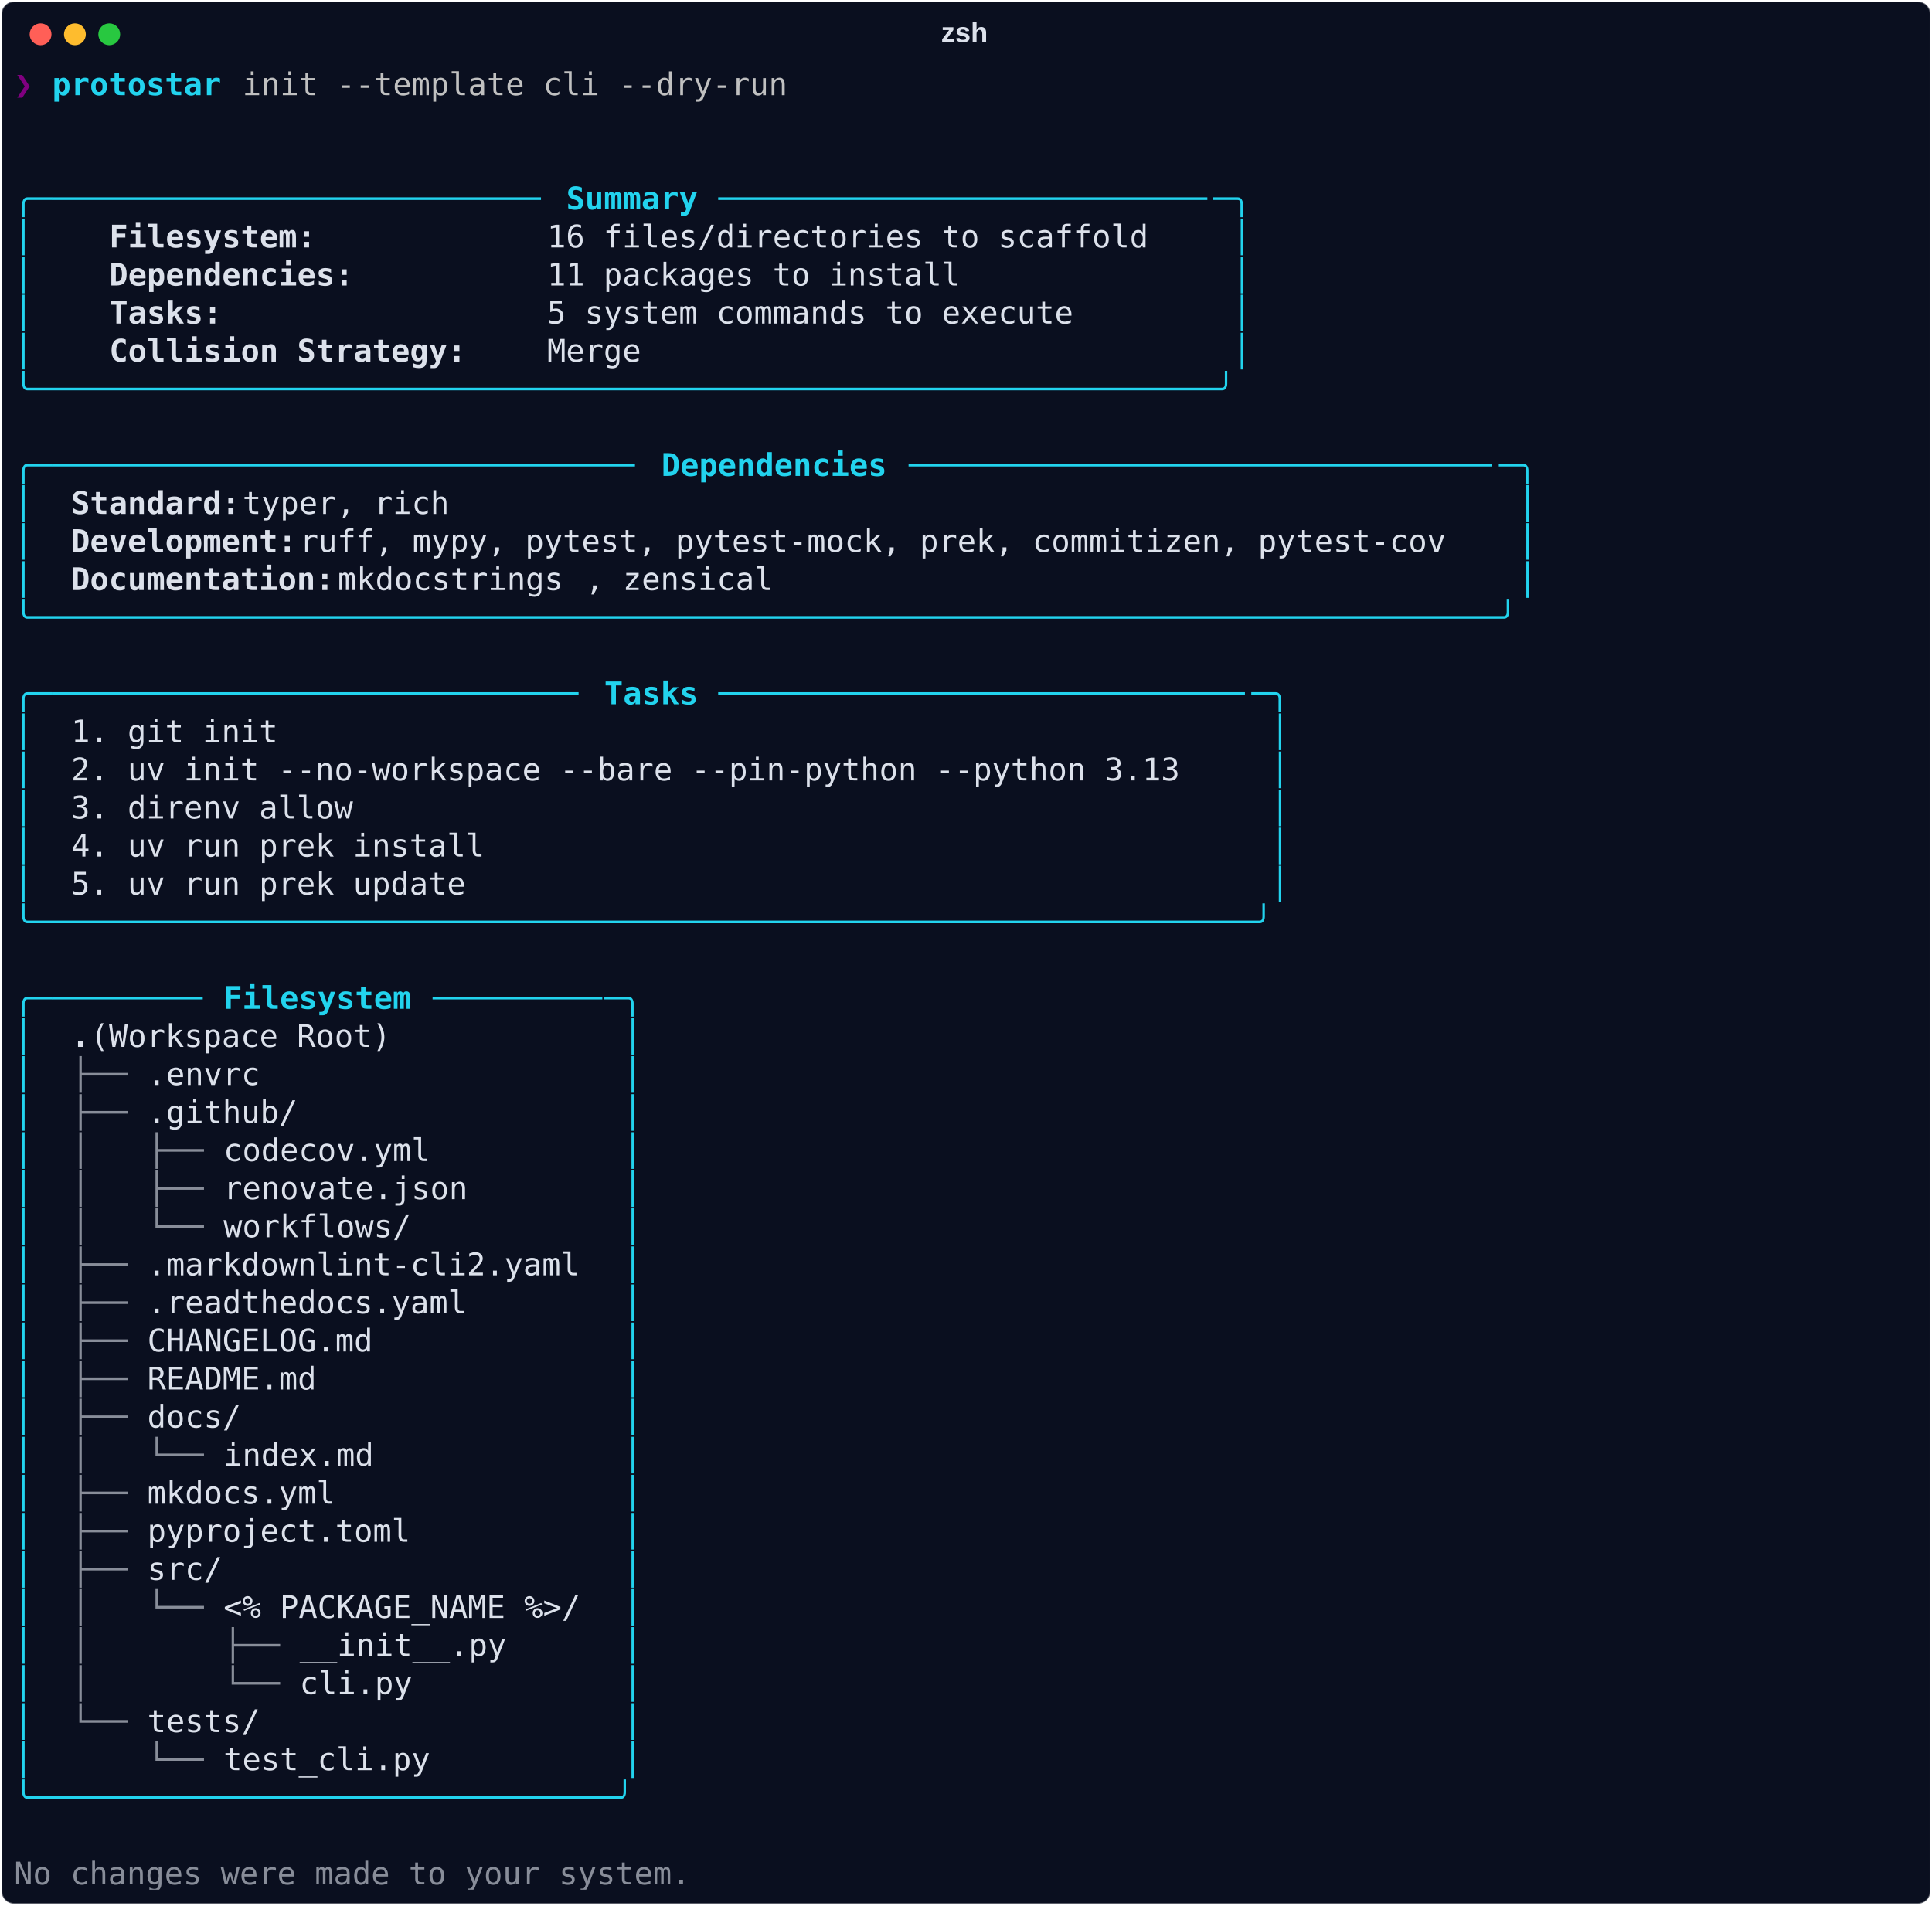
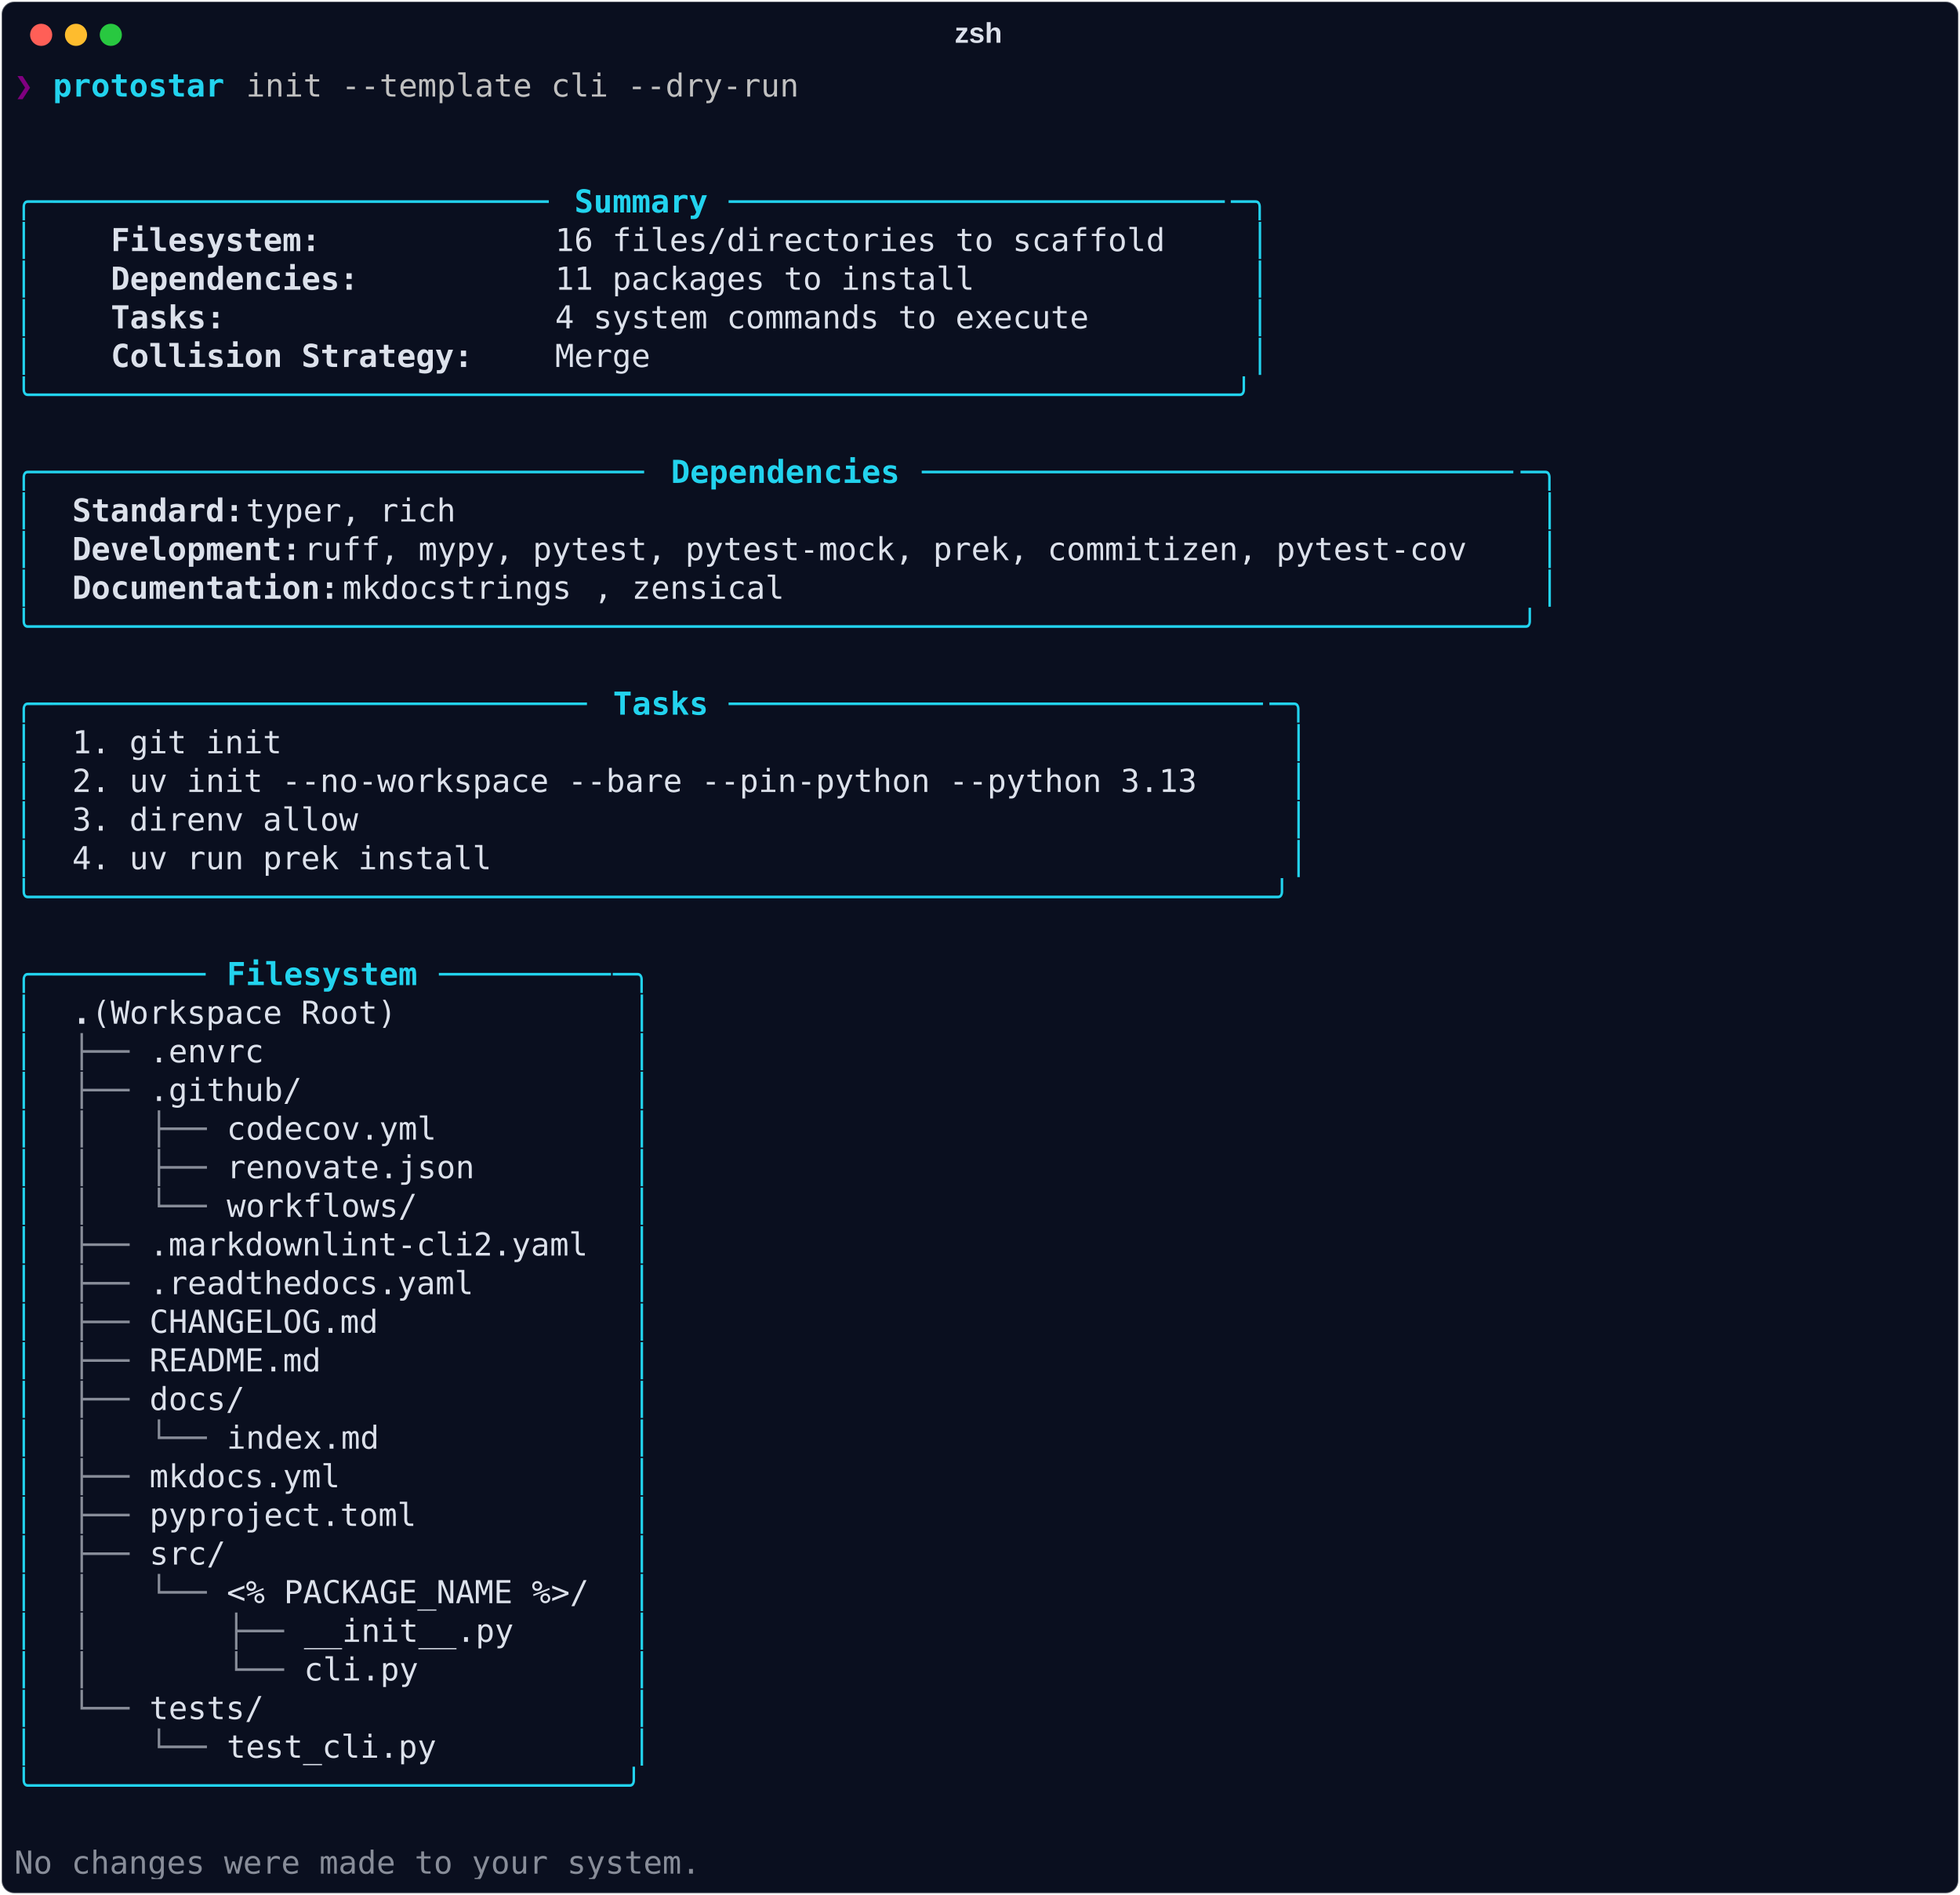
- <svg xmlns="http://www.w3.org/2000/svg" class="rich-terminal" viewBox="0 0 1238 1221.2">
+ <svg xmlns="http://www.w3.org/2000/svg" class="rich-terminal" viewBox="0 0 1238 1196.8">
  <style>

    @font-face {
        font-family: "Fira Code";
        src: local("FiraCode-Regular"),
                url("https://cdnjs.cloudflare.com/ajax/libs/firacode/6.2.0/woff2/FiraCode-Regular.woff2") format("woff2"),
                url("https://cdnjs.cloudflare.com/ajax/libs/firacode/6.2.0/woff/FiraCode-Regular.woff") format("woff");
        font-style: normal;
        font-weight: 400;
    }
    @font-face {
        font-family: "Fira Code";
        src: local("FiraCode-Bold"),
                url("https://cdnjs.cloudflare.com/ajax/libs/firacode/6.2.0/woff2/FiraCode-Bold.woff2") format("woff2"),
                url("https://cdnjs.cloudflare.com/ajax/libs/firacode/6.2.0/woff/FiraCode-Bold.woff") format("woff");
        font-style: bold;
        font-weight: 700;
    }

    .cli_dry_run-matrix {
        font-family: Fira Code, monospace;
        font-size: 20px;
        line-height: 24.4px;
        font-variant-east-asian: full-width;
    }

    .cli_dry_run-title {
        font-size: 18px;
        font-weight: bold;
        font-family: arial;
    }

    .cli_dry_run-r1 { fill: #800080;font-weight: bold }
.cli_dry_run-r2 { fill: #22d3ee;font-weight: bold }
.cli_dry_run-r3 { fill: #c0c0c0 }
.cli_dry_run-r4 { fill: #dce1eb }
.cli_dry_run-r5 { fill: #22d3ee }
.cli_dry_run-r6 { fill: #dce1eb;font-weight: bold }
.cli_dry_run-r7 { fill: #888d99 }
    </style>
  <defs>
    <clipPath id="cli_dry_run-clip-terminal">
-       <rect x="0" y="0" width="1219.0" height="1170.2" />
+       <rect x="0" y="0" width="1219.0" height="1145.8" />
    </clipPath>
    <clipPath id="cli_dry_run-line-0">
      <rect x="0" y="1.5" width="1220" height="24.65" />
    </clipPath>
    <clipPath id="cli_dry_run-line-1">
      <rect x="0" y="25.9" width="1220" height="24.65" />
    </clipPath>
    <clipPath id="cli_dry_run-line-2">
      <rect x="0" y="50.3" width="1220" height="24.65" />
    </clipPath>
    <clipPath id="cli_dry_run-line-3">
      <rect x="0" y="74.7" width="1220" height="24.65" />
    </clipPath>
    <clipPath id="cli_dry_run-line-4">
      <rect x="0" y="99.1" width="1220" height="24.65" />
    </clipPath>
    <clipPath id="cli_dry_run-line-5">
      <rect x="0" y="123.5" width="1220" height="24.65" />
    </clipPath>
    <clipPath id="cli_dry_run-line-6">
      <rect x="0" y="147.9" width="1220" height="24.65" />
    </clipPath>
    <clipPath id="cli_dry_run-line-7">
      <rect x="0" y="172.3" width="1220" height="24.65" />
    </clipPath>
    <clipPath id="cli_dry_run-line-8">
      <rect x="0" y="196.7" width="1220" height="24.65" />
    </clipPath>
    <clipPath id="cli_dry_run-line-9">
      <rect x="0" y="221.1" width="1220" height="24.65" />
    </clipPath>
    <clipPath id="cli_dry_run-line-10">
      <rect x="0" y="245.5" width="1220" height="24.65" />
    </clipPath>
    <clipPath id="cli_dry_run-line-11">
      <rect x="0" y="269.9" width="1220" height="24.65" />
    </clipPath>
    <clipPath id="cli_dry_run-line-12">
      <rect x="0" y="294.3" width="1220" height="24.65" />
    </clipPath>
    <clipPath id="cli_dry_run-line-13">
      <rect x="0" y="318.7" width="1220" height="24.65" />
    </clipPath>
    <clipPath id="cli_dry_run-line-14">
      <rect x="0" y="343.1" width="1220" height="24.65" />
    </clipPath>
    <clipPath id="cli_dry_run-line-15">
      <rect x="0" y="367.5" width="1220" height="24.65" />
    </clipPath>
    <clipPath id="cli_dry_run-line-16">
      <rect x="0" y="391.9" width="1220" height="24.65" />
    </clipPath>
    <clipPath id="cli_dry_run-line-17">
      <rect x="0" y="416.3" width="1220" height="24.65" />
    </clipPath>
    <clipPath id="cli_dry_run-line-18">
      <rect x="0" y="440.7" width="1220" height="24.65" />
    </clipPath>
    <clipPath id="cli_dry_run-line-19">
      <rect x="0" y="465.1" width="1220" height="24.65" />
    </clipPath>
    <clipPath id="cli_dry_run-line-20">
      <rect x="0" y="489.5" width="1220" height="24.65" />
    </clipPath>
    <clipPath id="cli_dry_run-line-21">
      <rect x="0" y="513.9" width="1220" height="24.65" />
    </clipPath>
    <clipPath id="cli_dry_run-line-22">
      <rect x="0" y="538.3" width="1220" height="24.65" />
    </clipPath>
    <clipPath id="cli_dry_run-line-23">
      <rect x="0" y="562.7" width="1220" height="24.65" />
    </clipPath>
    <clipPath id="cli_dry_run-line-24">
      <rect x="0" y="587.1" width="1220" height="24.65" />
    </clipPath>
    <clipPath id="cli_dry_run-line-25">
      <rect x="0" y="611.5" width="1220" height="24.65" />
    </clipPath>
    <clipPath id="cli_dry_run-line-26">
      <rect x="0" y="635.9" width="1220" height="24.65" />
    </clipPath>
    <clipPath id="cli_dry_run-line-27">
      <rect x="0" y="660.3" width="1220" height="24.65" />
    </clipPath>
    <clipPath id="cli_dry_run-line-28">
      <rect x="0" y="684.7" width="1220" height="24.65" />
    </clipPath>
    <clipPath id="cli_dry_run-line-29">
      <rect x="0" y="709.1" width="1220" height="24.65" />
    </clipPath>
    <clipPath id="cli_dry_run-line-30">
      <rect x="0" y="733.5" width="1220" height="24.65" />
    </clipPath>
    <clipPath id="cli_dry_run-line-31">
      <rect x="0" y="757.9" width="1220" height="24.65" />
    </clipPath>
    <clipPath id="cli_dry_run-line-32">
      <rect x="0" y="782.3" width="1220" height="24.65" />
    </clipPath>
    <clipPath id="cli_dry_run-line-33">
      <rect x="0" y="806.7" width="1220" height="24.65" />
    </clipPath>
    <clipPath id="cli_dry_run-line-34">
      <rect x="0" y="831.1" width="1220" height="24.65" />
    </clipPath>
    <clipPath id="cli_dry_run-line-35">
      <rect x="0" y="855.5" width="1220" height="24.65" />
    </clipPath>
    <clipPath id="cli_dry_run-line-36">
      <rect x="0" y="879.9" width="1220" height="24.65" />
    </clipPath>
    <clipPath id="cli_dry_run-line-37">
      <rect x="0" y="904.3" width="1220" height="24.65" />
    </clipPath>
    <clipPath id="cli_dry_run-line-38">
      <rect x="0" y="928.7" width="1220" height="24.65" />
    </clipPath>
    <clipPath id="cli_dry_run-line-39">
      <rect x="0" y="953.1" width="1220" height="24.65" />
    </clipPath>
    <clipPath id="cli_dry_run-line-40">
      <rect x="0" y="977.5" width="1220" height="24.65" />
    </clipPath>
    <clipPath id="cli_dry_run-line-41">
      <rect x="0" y="1001.9" width="1220" height="24.65" />
    </clipPath>
    <clipPath id="cli_dry_run-line-42">
      <rect x="0" y="1026.3" width="1220" height="24.65" />
    </clipPath>
    <clipPath id="cli_dry_run-line-43">
      <rect x="0" y="1050.7" width="1220" height="24.65" />
    </clipPath>
    <clipPath id="cli_dry_run-line-44">
      <rect x="0" y="1075.1" width="1220" height="24.65" />
    </clipPath>
    <clipPath id="cli_dry_run-line-45">
      <rect x="0" y="1099.5" width="1220" height="24.65" />
    </clipPath>
-     <clipPath id="cli_dry_run-line-46">
-       <rect x="0" y="1123.9" width="1220" height="24.65" />
-     </clipPath>
  </defs>
-   <rect fill="#0a0f1f" stroke="rgba(255,255,255,0.35)" stroke-width="1" x="1" y="1" width="1236" height="1219.2" rx="8" />
+   <rect fill="#0a0f1f" stroke="rgba(255,255,255,0.35)" stroke-width="1" x="1" y="1" width="1236" height="1194.8" rx="8" />
  <text class="cli_dry_run-title" fill="#dce1eb" text-anchor="middle" x="618" y="27">zsh</text>
  <g transform="translate(26,22)">
    <circle cx="0" cy="0" r="7" fill="#ff5f57" />
    <circle cx="22" cy="0" r="7" fill="#febc2e" />
    <circle cx="44" cy="0" r="7" fill="#28c840" />
  </g>
  <g transform="translate(9, 41)" clip-path="url(#cli_dry_run-clip-terminal)">
    <g class="cli_dry_run-matrix">
      <text class="cli_dry_run-r1" x="0" y="20" textLength="24.4" clip-path="url(#cli_dry_run-line-0)">❯ </text>
      <text class="cli_dry_run-r2" x="24.4" y="20" textLength="122" clip-path="url(#cli_dry_run-line-0)">protostar </text>
      <text class="cli_dry_run-r3" x="146.4" y="20" textLength="353.8" clip-path="url(#cli_dry_run-line-0)">init --template cli --dry-run</text>
      <text class="cli_dry_run-r4" x="1220" y="20" textLength="12.2" clip-path="url(#cli_dry_run-line-0)">
</text>
      <text class="cli_dry_run-r4" x="1220" y="44.4" textLength="12.2" clip-path="url(#cli_dry_run-line-1)">
</text>
      <text class="cli_dry_run-r4" x="1220" y="68.8" textLength="12.2" clip-path="url(#cli_dry_run-line-2)">
</text>
      <text class="cli_dry_run-r5" x="0" y="93.2" textLength="24.4" clip-path="url(#cli_dry_run-line-3)">╭─</text>
      <text class="cli_dry_run-r5" x="24.4" y="93.2" textLength="317.2" clip-path="url(#cli_dry_run-line-3)">──────────────────────────</text>
      <text class="cli_dry_run-r2" x="353.8" y="93.2" textLength="85.4" clip-path="url(#cli_dry_run-line-3)">Summary</text>
      <text class="cli_dry_run-r5" x="451.4" y="93.2" textLength="317.2" clip-path="url(#cli_dry_run-line-3)">──────────────────────────</text>
      <text class="cli_dry_run-r5" x="768.6" y="93.2" textLength="24.4" clip-path="url(#cli_dry_run-line-3)">─╮</text>
      <text class="cli_dry_run-r4" x="1220" y="93.2" textLength="12.2" clip-path="url(#cli_dry_run-line-3)">
</text>
      <text class="cli_dry_run-r5" x="0" y="117.6" textLength="12.2" clip-path="url(#cli_dry_run-line-4)">│</text>
      <text class="cli_dry_run-r6" x="61" y="117.6" textLength="231.8" clip-path="url(#cli_dry_run-line-4)">        Filesystem:</text>
      <text class="cli_dry_run-r4" x="341.6" y="117.6" textLength="390.4" clip-path="url(#cli_dry_run-line-4)">16 files/directories to scaffold</text>
      <text class="cli_dry_run-r5" x="780.8" y="117.6" textLength="12.2" clip-path="url(#cli_dry_run-line-4)">│</text>
      <text class="cli_dry_run-r4" x="1220" y="117.6" textLength="12.2" clip-path="url(#cli_dry_run-line-4)">
</text>
      <text class="cli_dry_run-r5" x="0" y="142" textLength="12.2" clip-path="url(#cli_dry_run-line-5)">│</text>
      <text class="cli_dry_run-r6" x="61" y="142" textLength="231.8" clip-path="url(#cli_dry_run-line-5)">      Dependencies:</text>
      <text class="cli_dry_run-r4" x="341.6" y="142" textLength="390.4" clip-path="url(#cli_dry_run-line-5)">11 packages to install          </text>
      <text class="cli_dry_run-r5" x="780.8" y="142" textLength="12.2" clip-path="url(#cli_dry_run-line-5)">│</text>
      <text class="cli_dry_run-r4" x="1220" y="142" textLength="12.2" clip-path="url(#cli_dry_run-line-5)">
</text>
      <text class="cli_dry_run-r5" x="0" y="166.4" textLength="12.2" clip-path="url(#cli_dry_run-line-6)">│</text>
      <text class="cli_dry_run-r6" x="61" y="166.4" textLength="231.8" clip-path="url(#cli_dry_run-line-6)">             Tasks:</text>
-       <text class="cli_dry_run-r4" x="341.6" y="166.4" textLength="390.4" clip-path="url(#cli_dry_run-line-6)">5 system commands to execute    </text>
+       <text class="cli_dry_run-r4" x="341.6" y="166.4" textLength="390.4" clip-path="url(#cli_dry_run-line-6)">4 system commands to execute    </text>
      <text class="cli_dry_run-r5" x="780.8" y="166.4" textLength="12.2" clip-path="url(#cli_dry_run-line-6)">│</text>
      <text class="cli_dry_run-r4" x="1220" y="166.4" textLength="12.2" clip-path="url(#cli_dry_run-line-6)">
</text>
      <text class="cli_dry_run-r5" x="0" y="190.8" textLength="12.2" clip-path="url(#cli_dry_run-line-7)">│</text>
      <text class="cli_dry_run-r6" x="61" y="190.8" textLength="231.8" clip-path="url(#cli_dry_run-line-7)">Collision Strategy:</text>
      <text class="cli_dry_run-r4" x="341.6" y="190.8" textLength="390.4" clip-path="url(#cli_dry_run-line-7)">Merge                           </text>
      <text class="cli_dry_run-r5" x="780.8" y="190.8" textLength="12.2" clip-path="url(#cli_dry_run-line-7)">│</text>
      <text class="cli_dry_run-r4" x="1220" y="190.8" textLength="12.2" clip-path="url(#cli_dry_run-line-7)">
</text>
      <text class="cli_dry_run-r5" x="0" y="215.2" textLength="793" clip-path="url(#cli_dry_run-line-8)">╰───────────────────────────────────────────────────────────────╯</text>
      <text class="cli_dry_run-r4" x="1220" y="215.2" textLength="12.2" clip-path="url(#cli_dry_run-line-8)">
</text>
      <text class="cli_dry_run-r4" x="1220" y="239.6" textLength="12.2" clip-path="url(#cli_dry_run-line-9)">
</text>
      <text class="cli_dry_run-r5" x="0" y="264" textLength="24.4" clip-path="url(#cli_dry_run-line-10)">╭─</text>
      <text class="cli_dry_run-r5" x="24.4" y="264" textLength="378.2" clip-path="url(#cli_dry_run-line-10)">───────────────────────────────</text>
      <text class="cli_dry_run-r2" x="414.8" y="264" textLength="146.4" clip-path="url(#cli_dry_run-line-10)">Dependencies</text>
      <text class="cli_dry_run-r5" x="573.4" y="264" textLength="378.2" clip-path="url(#cli_dry_run-line-10)">───────────────────────────────</text>
      <text class="cli_dry_run-r5" x="951.6" y="264" textLength="24.4" clip-path="url(#cli_dry_run-line-10)">─╮</text>
      <text class="cli_dry_run-r4" x="1220" y="264" textLength="12.2" clip-path="url(#cli_dry_run-line-10)">
</text>
      <text class="cli_dry_run-r5" x="0" y="288.4" textLength="12.2" clip-path="url(#cli_dry_run-line-11)">│</text>
      <text class="cli_dry_run-r6" x="36.6" y="288.4" textLength="109.8" clip-path="url(#cli_dry_run-line-11)">Standard:</text>
      <text class="cli_dry_run-r4" x="146.4" y="288.4" textLength="146.4" clip-path="url(#cli_dry_run-line-11)"> typer, rich</text>
      <text class="cli_dry_run-r5" x="963.8" y="288.4" textLength="12.2" clip-path="url(#cli_dry_run-line-11)">│</text>
      <text class="cli_dry_run-r4" x="1220" y="288.4" textLength="12.2" clip-path="url(#cli_dry_run-line-11)">
</text>
      <text class="cli_dry_run-r5" x="0" y="312.8" textLength="12.2" clip-path="url(#cli_dry_run-line-12)">│</text>
      <text class="cli_dry_run-r6" x="36.6" y="312.8" textLength="146.4" clip-path="url(#cli_dry_run-line-12)">Development:</text>
      <text class="cli_dry_run-r4" x="183" y="312.8" textLength="756.4" clip-path="url(#cli_dry_run-line-12)"> ruff, mypy, pytest, pytest-mock, prek, commitizen, pytest-cov</text>
      <text class="cli_dry_run-r5" x="963.8" y="312.8" textLength="12.2" clip-path="url(#cli_dry_run-line-12)">│</text>
      <text class="cli_dry_run-r4" x="1220" y="312.8" textLength="12.2" clip-path="url(#cli_dry_run-line-12)">
</text>
      <text class="cli_dry_run-r5" x="0" y="337.2" textLength="12.2" clip-path="url(#cli_dry_run-line-13)">│</text>
      <text class="cli_dry_run-r6" x="36.6" y="337.2" textLength="170.8" clip-path="url(#cli_dry_run-line-13)">Documentation:</text>
      <text class="cli_dry_run-r4" x="207.4" y="337.2" textLength="158.6" clip-path="url(#cli_dry_run-line-13)"> mkdocstrings</text>
      <text class="cli_dry_run-r4" x="366" y="337.2" textLength="122" clip-path="url(#cli_dry_run-line-13)">, zensical</text>
      <text class="cli_dry_run-r5" x="963.8" y="337.2" textLength="12.2" clip-path="url(#cli_dry_run-line-13)">│</text>
      <text class="cli_dry_run-r4" x="1220" y="337.2" textLength="12.2" clip-path="url(#cli_dry_run-line-13)">
</text>
      <text class="cli_dry_run-r5" x="0" y="361.6" textLength="976" clip-path="url(#cli_dry_run-line-14)">╰──────────────────────────────────────────────────────────────────────────────╯</text>
      <text class="cli_dry_run-r4" x="1220" y="361.6" textLength="12.2" clip-path="url(#cli_dry_run-line-14)">
</text>
      <text class="cli_dry_run-r4" x="1220" y="386" textLength="12.2" clip-path="url(#cli_dry_run-line-15)">
</text>
      <text class="cli_dry_run-r5" x="0" y="410.4" textLength="24.4" clip-path="url(#cli_dry_run-line-16)">╭─</text>
      <text class="cli_dry_run-r5" x="24.4" y="410.4" textLength="341.6" clip-path="url(#cli_dry_run-line-16)">────────────────────────────</text>
      <text class="cli_dry_run-r2" x="378.2" y="410.4" textLength="61" clip-path="url(#cli_dry_run-line-16)">Tasks</text>
      <text class="cli_dry_run-r5" x="451.4" y="410.4" textLength="341.6" clip-path="url(#cli_dry_run-line-16)">────────────────────────────</text>
      <text class="cli_dry_run-r5" x="793" y="410.4" textLength="24.4" clip-path="url(#cli_dry_run-line-16)">─╮</text>
      <text class="cli_dry_run-r4" x="1220" y="410.4" textLength="12.2" clip-path="url(#cli_dry_run-line-16)">
</text>
      <text class="cli_dry_run-r5" x="0" y="434.8" textLength="12.2" clip-path="url(#cli_dry_run-line-17)">│</text>
      <text class="cli_dry_run-r4" x="36.6" y="434.8" textLength="158.6" clip-path="url(#cli_dry_run-line-17)">  1. git init</text>
      <text class="cli_dry_run-r5" x="805.2" y="434.8" textLength="12.2" clip-path="url(#cli_dry_run-line-17)">│</text>
      <text class="cli_dry_run-r4" x="1220" y="434.8" textLength="12.2" clip-path="url(#cli_dry_run-line-17)">
</text>
      <text class="cli_dry_run-r5" x="0" y="459.2" textLength="12.2" clip-path="url(#cli_dry_run-line-18)">│</text>
      <text class="cli_dry_run-r4" x="36.6" y="459.2" textLength="744.2" clip-path="url(#cli_dry_run-line-18)">  2. uv init --no-workspace --bare --pin-python --python 3.13</text>
      <text class="cli_dry_run-r5" x="805.2" y="459.2" textLength="12.2" clip-path="url(#cli_dry_run-line-18)">│</text>
      <text class="cli_dry_run-r4" x="1220" y="459.2" textLength="12.2" clip-path="url(#cli_dry_run-line-18)">
</text>
      <text class="cli_dry_run-r5" x="0" y="483.6" textLength="12.2" clip-path="url(#cli_dry_run-line-19)">│</text>
      <text class="cli_dry_run-r4" x="36.6" y="483.6" textLength="207.4" clip-path="url(#cli_dry_run-line-19)">  3. direnv allow</text>
      <text class="cli_dry_run-r5" x="805.2" y="483.6" textLength="12.2" clip-path="url(#cli_dry_run-line-19)">│</text>
      <text class="cli_dry_run-r4" x="1220" y="483.6" textLength="12.2" clip-path="url(#cli_dry_run-line-19)">
</text>
      <text class="cli_dry_run-r5" x="0" y="508" textLength="12.2" clip-path="url(#cli_dry_run-line-20)">│</text>
      <text class="cli_dry_run-r4" x="36.6" y="508" textLength="292.8" clip-path="url(#cli_dry_run-line-20)">  4. uv run prek install</text>
      <text class="cli_dry_run-r5" x="805.2" y="508" textLength="12.2" clip-path="url(#cli_dry_run-line-20)">│</text>
      <text class="cli_dry_run-r4" x="1220" y="508" textLength="12.2" clip-path="url(#cli_dry_run-line-20)">
</text>
-       <text class="cli_dry_run-r5" x="0" y="532.4" textLength="12.2" clip-path="url(#cli_dry_run-line-21)">│</text>
-       <text class="cli_dry_run-r4" x="36.6" y="532.4" textLength="280.6" clip-path="url(#cli_dry_run-line-21)">  5. uv run prek update</text>
-       <text class="cli_dry_run-r5" x="805.2" y="532.4" textLength="12.2" clip-path="url(#cli_dry_run-line-21)">│</text>
+       <text class="cli_dry_run-r5" x="0" y="532.4" textLength="817.4" clip-path="url(#cli_dry_run-line-21)">╰─────────────────────────────────────────────────────────────────╯</text>
      <text class="cli_dry_run-r4" x="1220" y="532.4" textLength="12.2" clip-path="url(#cli_dry_run-line-21)">
</text>
-       <text class="cli_dry_run-r5" x="0" y="556.8" textLength="817.4" clip-path="url(#cli_dry_run-line-22)">╰─────────────────────────────────────────────────────────────────╯</text>
      <text class="cli_dry_run-r4" x="1220" y="556.8" textLength="12.2" clip-path="url(#cli_dry_run-line-22)">
</text>
+       <text class="cli_dry_run-r5" x="0" y="581.2" textLength="24.4" clip-path="url(#cli_dry_run-line-23)">╭─</text>
+       <text class="cli_dry_run-r5" x="24.4" y="581.2" textLength="97.6" clip-path="url(#cli_dry_run-line-23)">────────</text>
+       <text class="cli_dry_run-r2" x="134.2" y="581.2" textLength="122" clip-path="url(#cli_dry_run-line-23)">Filesystem</text>
+       <text class="cli_dry_run-r5" x="268.4" y="581.2" textLength="109.8" clip-path="url(#cli_dry_run-line-23)">─────────</text>
+       <text class="cli_dry_run-r5" x="378.2" y="581.2" textLength="24.4" clip-path="url(#cli_dry_run-line-23)">─╮</text>
      <text class="cli_dry_run-r4" x="1220" y="581.2" textLength="12.2" clip-path="url(#cli_dry_run-line-23)">
</text>
-       <text class="cli_dry_run-r5" x="0" y="605.6" textLength="24.4" clip-path="url(#cli_dry_run-line-24)">╭─</text>
-       <text class="cli_dry_run-r5" x="24.4" y="605.6" textLength="97.6" clip-path="url(#cli_dry_run-line-24)">────────</text>
-       <text class="cli_dry_run-r2" x="134.2" y="605.6" textLength="122" clip-path="url(#cli_dry_run-line-24)">Filesystem</text>
-       <text class="cli_dry_run-r5" x="268.4" y="605.6" textLength="109.8" clip-path="url(#cli_dry_run-line-24)">─────────</text>
-       <text class="cli_dry_run-r5" x="378.2" y="605.6" textLength="24.4" clip-path="url(#cli_dry_run-line-24)">─╮</text>
+       <text class="cli_dry_run-r5" x="0" y="605.6" textLength="12.2" clip-path="url(#cli_dry_run-line-24)">│</text>
+       <text class="cli_dry_run-r6" x="36.6" y="605.6" textLength="12.2" clip-path="url(#cli_dry_run-line-24)">.</text>
+       <text class="cli_dry_run-r4" x="48.8" y="605.6" textLength="207.4" clip-path="url(#cli_dry_run-line-24)"> (Workspace Root)</text>
+       <text class="cli_dry_run-r5" x="390.4" y="605.6" textLength="12.2" clip-path="url(#cli_dry_run-line-24)">│</text>
      <text class="cli_dry_run-r4" x="1220" y="605.6" textLength="12.2" clip-path="url(#cli_dry_run-line-24)">
</text>
      <text class="cli_dry_run-r5" x="0" y="630" textLength="12.2" clip-path="url(#cli_dry_run-line-25)">│</text>
-       <text class="cli_dry_run-r6" x="36.6" y="630" textLength="12.2" clip-path="url(#cli_dry_run-line-25)">.</text>
-       <text class="cli_dry_run-r4" x="48.8" y="630" textLength="207.4" clip-path="url(#cli_dry_run-line-25)"> (Workspace Root)</text>
+       <text class="cli_dry_run-r7" x="36.6" y="630" textLength="48.8" clip-path="url(#cli_dry_run-line-25)">├── </text>
+       <text class="cli_dry_run-r4" x="85.4" y="630" textLength="73.2" clip-path="url(#cli_dry_run-line-25)">.envrc</text>
      <text class="cli_dry_run-r5" x="390.4" y="630" textLength="12.2" clip-path="url(#cli_dry_run-line-25)">│</text>
      <text class="cli_dry_run-r4" x="1220" y="630" textLength="12.2" clip-path="url(#cli_dry_run-line-25)">
</text>
      <text class="cli_dry_run-r5" x="0" y="654.4" textLength="12.2" clip-path="url(#cli_dry_run-line-26)">│</text>
      <text class="cli_dry_run-r7" x="36.6" y="654.4" textLength="48.8" clip-path="url(#cli_dry_run-line-26)">├── </text>
-       <text class="cli_dry_run-r4" x="85.4" y="654.4" textLength="73.2" clip-path="url(#cli_dry_run-line-26)">.envrc</text>
+       <text class="cli_dry_run-r4" x="85.4" y="654.4" textLength="97.6" clip-path="url(#cli_dry_run-line-26)">.github/</text>
      <text class="cli_dry_run-r5" x="390.4" y="654.4" textLength="12.2" clip-path="url(#cli_dry_run-line-26)">│</text>
      <text class="cli_dry_run-r4" x="1220" y="654.4" textLength="12.2" clip-path="url(#cli_dry_run-line-26)">
</text>
      <text class="cli_dry_run-r5" x="0" y="678.8" textLength="12.2" clip-path="url(#cli_dry_run-line-27)">│</text>
-       <text class="cli_dry_run-r7" x="36.6" y="678.8" textLength="48.8" clip-path="url(#cli_dry_run-line-27)">├── </text>
-       <text class="cli_dry_run-r4" x="85.4" y="678.8" textLength="97.6" clip-path="url(#cli_dry_run-line-27)">.github/</text>
+       <text class="cli_dry_run-r7" x="36.6" y="678.8" textLength="48.8" clip-path="url(#cli_dry_run-line-27)">│   </text>
+       <text class="cli_dry_run-r7" x="85.4" y="678.8" textLength="48.8" clip-path="url(#cli_dry_run-line-27)">├── </text>
+       <text class="cli_dry_run-r4" x="134.2" y="678.8" textLength="134.2" clip-path="url(#cli_dry_run-line-27)">codecov.yml</text>
      <text class="cli_dry_run-r5" x="390.4" y="678.8" textLength="12.2" clip-path="url(#cli_dry_run-line-27)">│</text>
      <text class="cli_dry_run-r4" x="1220" y="678.8" textLength="12.2" clip-path="url(#cli_dry_run-line-27)">
</text>
      <text class="cli_dry_run-r5" x="0" y="703.2" textLength="12.2" clip-path="url(#cli_dry_run-line-28)">│</text>
      <text class="cli_dry_run-r7" x="36.6" y="703.2" textLength="48.8" clip-path="url(#cli_dry_run-line-28)">│   </text>
      <text class="cli_dry_run-r7" x="85.4" y="703.2" textLength="48.8" clip-path="url(#cli_dry_run-line-28)">├── </text>
-       <text class="cli_dry_run-r4" x="134.2" y="703.2" textLength="134.2" clip-path="url(#cli_dry_run-line-28)">codecov.yml</text>
+       <text class="cli_dry_run-r4" x="134.2" y="703.2" textLength="158.6" clip-path="url(#cli_dry_run-line-28)">renovate.json</text>
      <text class="cli_dry_run-r5" x="390.4" y="703.2" textLength="12.2" clip-path="url(#cli_dry_run-line-28)">│</text>
      <text class="cli_dry_run-r4" x="1220" y="703.2" textLength="12.2" clip-path="url(#cli_dry_run-line-28)">
</text>
      <text class="cli_dry_run-r5" x="0" y="727.6" textLength="12.2" clip-path="url(#cli_dry_run-line-29)">│</text>
      <text class="cli_dry_run-r7" x="36.6" y="727.6" textLength="48.8" clip-path="url(#cli_dry_run-line-29)">│   </text>
-       <text class="cli_dry_run-r7" x="85.4" y="727.6" textLength="48.8" clip-path="url(#cli_dry_run-line-29)">├── </text>
-       <text class="cli_dry_run-r4" x="134.2" y="727.6" textLength="158.6" clip-path="url(#cli_dry_run-line-29)">renovate.json</text>
+       <text class="cli_dry_run-r7" x="85.4" y="727.6" textLength="48.8" clip-path="url(#cli_dry_run-line-29)">└── </text>
+       <text class="cli_dry_run-r4" x="134.2" y="727.6" textLength="122" clip-path="url(#cli_dry_run-line-29)">workflows/</text>
      <text class="cli_dry_run-r5" x="390.4" y="727.6" textLength="12.2" clip-path="url(#cli_dry_run-line-29)">│</text>
      <text class="cli_dry_run-r4" x="1220" y="727.6" textLength="12.2" clip-path="url(#cli_dry_run-line-29)">
</text>
      <text class="cli_dry_run-r5" x="0" y="752" textLength="12.2" clip-path="url(#cli_dry_run-line-30)">│</text>
-       <text class="cli_dry_run-r7" x="36.6" y="752" textLength="48.8" clip-path="url(#cli_dry_run-line-30)">│   </text>
-       <text class="cli_dry_run-r7" x="85.4" y="752" textLength="48.8" clip-path="url(#cli_dry_run-line-30)">└── </text>
-       <text class="cli_dry_run-r4" x="134.2" y="752" textLength="122" clip-path="url(#cli_dry_run-line-30)">workflows/</text>
+       <text class="cli_dry_run-r7" x="36.6" y="752" textLength="48.8" clip-path="url(#cli_dry_run-line-30)">├── </text>
+       <text class="cli_dry_run-r4" x="85.4" y="752" textLength="280.6" clip-path="url(#cli_dry_run-line-30)">.markdownlint-cli2.yaml</text>
      <text class="cli_dry_run-r5" x="390.4" y="752" textLength="12.2" clip-path="url(#cli_dry_run-line-30)">│</text>
      <text class="cli_dry_run-r4" x="1220" y="752" textLength="12.2" clip-path="url(#cli_dry_run-line-30)">
</text>
      <text class="cli_dry_run-r5" x="0" y="776.4" textLength="12.2" clip-path="url(#cli_dry_run-line-31)">│</text>
      <text class="cli_dry_run-r7" x="36.6" y="776.4" textLength="48.8" clip-path="url(#cli_dry_run-line-31)">├── </text>
-       <text class="cli_dry_run-r4" x="85.4" y="776.4" textLength="280.6" clip-path="url(#cli_dry_run-line-31)">.markdownlint-cli2.yaml</text>
+       <text class="cli_dry_run-r4" x="85.4" y="776.4" textLength="207.4" clip-path="url(#cli_dry_run-line-31)">.readthedocs.yaml</text>
      <text class="cli_dry_run-r5" x="390.4" y="776.4" textLength="12.2" clip-path="url(#cli_dry_run-line-31)">│</text>
      <text class="cli_dry_run-r4" x="1220" y="776.4" textLength="12.2" clip-path="url(#cli_dry_run-line-31)">
</text>
      <text class="cli_dry_run-r5" x="0" y="800.8" textLength="12.2" clip-path="url(#cli_dry_run-line-32)">│</text>
      <text class="cli_dry_run-r7" x="36.6" y="800.8" textLength="48.8" clip-path="url(#cli_dry_run-line-32)">├── </text>
-       <text class="cli_dry_run-r4" x="85.4" y="800.8" textLength="207.4" clip-path="url(#cli_dry_run-line-32)">.readthedocs.yaml</text>
+       <text class="cli_dry_run-r4" x="85.4" y="800.8" textLength="146.4" clip-path="url(#cli_dry_run-line-32)">CHANGELOG.md</text>
      <text class="cli_dry_run-r5" x="390.4" y="800.8" textLength="12.2" clip-path="url(#cli_dry_run-line-32)">│</text>
      <text class="cli_dry_run-r4" x="1220" y="800.8" textLength="12.2" clip-path="url(#cli_dry_run-line-32)">
</text>
      <text class="cli_dry_run-r5" x="0" y="825.2" textLength="12.2" clip-path="url(#cli_dry_run-line-33)">│</text>
      <text class="cli_dry_run-r7" x="36.6" y="825.2" textLength="48.8" clip-path="url(#cli_dry_run-line-33)">├── </text>
-       <text class="cli_dry_run-r4" x="85.4" y="825.2" textLength="146.4" clip-path="url(#cli_dry_run-line-33)">CHANGELOG.md</text>
+       <text class="cli_dry_run-r4" x="85.4" y="825.2" textLength="109.8" clip-path="url(#cli_dry_run-line-33)">README.md</text>
      <text class="cli_dry_run-r5" x="390.4" y="825.2" textLength="12.2" clip-path="url(#cli_dry_run-line-33)">│</text>
      <text class="cli_dry_run-r4" x="1220" y="825.2" textLength="12.2" clip-path="url(#cli_dry_run-line-33)">
</text>
      <text class="cli_dry_run-r5" x="0" y="849.6" textLength="12.2" clip-path="url(#cli_dry_run-line-34)">│</text>
      <text class="cli_dry_run-r7" x="36.6" y="849.6" textLength="48.8" clip-path="url(#cli_dry_run-line-34)">├── </text>
-       <text class="cli_dry_run-r4" x="85.4" y="849.6" textLength="109.8" clip-path="url(#cli_dry_run-line-34)">README.md</text>
+       <text class="cli_dry_run-r4" x="85.4" y="849.6" textLength="61" clip-path="url(#cli_dry_run-line-34)">docs/</text>
      <text class="cli_dry_run-r5" x="390.4" y="849.6" textLength="12.2" clip-path="url(#cli_dry_run-line-34)">│</text>
      <text class="cli_dry_run-r4" x="1220" y="849.6" textLength="12.2" clip-path="url(#cli_dry_run-line-34)">
</text>
      <text class="cli_dry_run-r5" x="0" y="874" textLength="12.2" clip-path="url(#cli_dry_run-line-35)">│</text>
-       <text class="cli_dry_run-r7" x="36.6" y="874" textLength="48.8" clip-path="url(#cli_dry_run-line-35)">├── </text>
-       <text class="cli_dry_run-r4" x="85.4" y="874" textLength="61" clip-path="url(#cli_dry_run-line-35)">docs/</text>
+       <text class="cli_dry_run-r7" x="36.6" y="874" textLength="48.8" clip-path="url(#cli_dry_run-line-35)">│   </text>
+       <text class="cli_dry_run-r7" x="85.4" y="874" textLength="48.8" clip-path="url(#cli_dry_run-line-35)">└── </text>
+       <text class="cli_dry_run-r4" x="134.2" y="874" textLength="97.6" clip-path="url(#cli_dry_run-line-35)">index.md</text>
      <text class="cli_dry_run-r5" x="390.4" y="874" textLength="12.2" clip-path="url(#cli_dry_run-line-35)">│</text>
      <text class="cli_dry_run-r4" x="1220" y="874" textLength="12.2" clip-path="url(#cli_dry_run-line-35)">
</text>
      <text class="cli_dry_run-r5" x="0" y="898.4" textLength="12.2" clip-path="url(#cli_dry_run-line-36)">│</text>
-       <text class="cli_dry_run-r7" x="36.6" y="898.4" textLength="48.8" clip-path="url(#cli_dry_run-line-36)">│   </text>
-       <text class="cli_dry_run-r7" x="85.4" y="898.4" textLength="48.8" clip-path="url(#cli_dry_run-line-36)">└── </text>
-       <text class="cli_dry_run-r4" x="134.2" y="898.4" textLength="97.6" clip-path="url(#cli_dry_run-line-36)">index.md</text>
+       <text class="cli_dry_run-r7" x="36.6" y="898.4" textLength="48.8" clip-path="url(#cli_dry_run-line-36)">├── </text>
+       <text class="cli_dry_run-r4" x="85.4" y="898.4" textLength="122" clip-path="url(#cli_dry_run-line-36)">mkdocs.yml</text>
      <text class="cli_dry_run-r5" x="390.4" y="898.4" textLength="12.2" clip-path="url(#cli_dry_run-line-36)">│</text>
      <text class="cli_dry_run-r4" x="1220" y="898.4" textLength="12.2" clip-path="url(#cli_dry_run-line-36)">
</text>
      <text class="cli_dry_run-r5" x="0" y="922.8" textLength="12.2" clip-path="url(#cli_dry_run-line-37)">│</text>
      <text class="cli_dry_run-r7" x="36.6" y="922.8" textLength="48.8" clip-path="url(#cli_dry_run-line-37)">├── </text>
-       <text class="cli_dry_run-r4" x="85.4" y="922.8" textLength="122" clip-path="url(#cli_dry_run-line-37)">mkdocs.yml</text>
+       <text class="cli_dry_run-r4" x="85.4" y="922.8" textLength="170.8" clip-path="url(#cli_dry_run-line-37)">pyproject.toml</text>
      <text class="cli_dry_run-r5" x="390.4" y="922.8" textLength="12.2" clip-path="url(#cli_dry_run-line-37)">│</text>
      <text class="cli_dry_run-r4" x="1220" y="922.8" textLength="12.2" clip-path="url(#cli_dry_run-line-37)">
</text>
      <text class="cli_dry_run-r5" x="0" y="947.2" textLength="12.2" clip-path="url(#cli_dry_run-line-38)">│</text>
      <text class="cli_dry_run-r7" x="36.6" y="947.2" textLength="48.8" clip-path="url(#cli_dry_run-line-38)">├── </text>
-       <text class="cli_dry_run-r4" x="85.4" y="947.2" textLength="170.8" clip-path="url(#cli_dry_run-line-38)">pyproject.toml</text>
+       <text class="cli_dry_run-r4" x="85.4" y="947.2" textLength="48.8" clip-path="url(#cli_dry_run-line-38)">src/</text>
      <text class="cli_dry_run-r5" x="390.4" y="947.2" textLength="12.2" clip-path="url(#cli_dry_run-line-38)">│</text>
      <text class="cli_dry_run-r4" x="1220" y="947.2" textLength="12.2" clip-path="url(#cli_dry_run-line-38)">
</text>
      <text class="cli_dry_run-r5" x="0" y="971.6" textLength="12.2" clip-path="url(#cli_dry_run-line-39)">│</text>
-       <text class="cli_dry_run-r7" x="36.6" y="971.6" textLength="48.8" clip-path="url(#cli_dry_run-line-39)">├── </text>
-       <text class="cli_dry_run-r4" x="85.4" y="971.6" textLength="48.8" clip-path="url(#cli_dry_run-line-39)">src/</text>
+       <text class="cli_dry_run-r7" x="36.6" y="971.6" textLength="48.8" clip-path="url(#cli_dry_run-line-39)">│   </text>
+       <text class="cli_dry_run-r7" x="85.4" y="971.6" textLength="48.8" clip-path="url(#cli_dry_run-line-39)">└── </text>
+       <text class="cli_dry_run-r4" x="134.2" y="971.6" textLength="231.8" clip-path="url(#cli_dry_run-line-39)">&lt;% PACKAGE_NAME %&gt;/</text>
      <text class="cli_dry_run-r5" x="390.4" y="971.6" textLength="12.2" clip-path="url(#cli_dry_run-line-39)">│</text>
      <text class="cli_dry_run-r4" x="1220" y="971.6" textLength="12.2" clip-path="url(#cli_dry_run-line-39)">
</text>
      <text class="cli_dry_run-r5" x="0" y="996" textLength="12.2" clip-path="url(#cli_dry_run-line-40)">│</text>
      <text class="cli_dry_run-r7" x="36.6" y="996" textLength="48.8" clip-path="url(#cli_dry_run-line-40)">│   </text>
-       <text class="cli_dry_run-r7" x="85.4" y="996" textLength="48.8" clip-path="url(#cli_dry_run-line-40)">└── </text>
-       <text class="cli_dry_run-r4" x="134.2" y="996" textLength="231.8" clip-path="url(#cli_dry_run-line-40)">&lt;% PACKAGE_NAME %&gt;/</text>
+       <text class="cli_dry_run-r7" x="134.2" y="996" textLength="48.8" clip-path="url(#cli_dry_run-line-40)">├── </text>
+       <text class="cli_dry_run-r4" x="183" y="996" textLength="134.2" clip-path="url(#cli_dry_run-line-40)">__init__.py</text>
      <text class="cli_dry_run-r5" x="390.4" y="996" textLength="12.2" clip-path="url(#cli_dry_run-line-40)">│</text>
      <text class="cli_dry_run-r4" x="1220" y="996" textLength="12.2" clip-path="url(#cli_dry_run-line-40)">
</text>
      <text class="cli_dry_run-r5" x="0" y="1020.4" textLength="12.2" clip-path="url(#cli_dry_run-line-41)">│</text>
      <text class="cli_dry_run-r7" x="36.6" y="1020.4" textLength="48.8" clip-path="url(#cli_dry_run-line-41)">│   </text>
-       <text class="cli_dry_run-r7" x="134.2" y="1020.4" textLength="48.8" clip-path="url(#cli_dry_run-line-41)">├── </text>
-       <text class="cli_dry_run-r4" x="183" y="1020.4" textLength="134.2" clip-path="url(#cli_dry_run-line-41)">__init__.py</text>
+       <text class="cli_dry_run-r7" x="134.2" y="1020.4" textLength="48.8" clip-path="url(#cli_dry_run-line-41)">└── </text>
+       <text class="cli_dry_run-r4" x="183" y="1020.4" textLength="73.2" clip-path="url(#cli_dry_run-line-41)">cli.py</text>
      <text class="cli_dry_run-r5" x="390.4" y="1020.4" textLength="12.2" clip-path="url(#cli_dry_run-line-41)">│</text>
      <text class="cli_dry_run-r4" x="1220" y="1020.4" textLength="12.2" clip-path="url(#cli_dry_run-line-41)">
</text>
      <text class="cli_dry_run-r5" x="0" y="1044.8" textLength="12.2" clip-path="url(#cli_dry_run-line-42)">│</text>
-       <text class="cli_dry_run-r7" x="36.6" y="1044.8" textLength="48.8" clip-path="url(#cli_dry_run-line-42)">│   </text>
-       <text class="cli_dry_run-r7" x="134.2" y="1044.8" textLength="48.8" clip-path="url(#cli_dry_run-line-42)">└── </text>
-       <text class="cli_dry_run-r4" x="183" y="1044.8" textLength="73.2" clip-path="url(#cli_dry_run-line-42)">cli.py</text>
+       <text class="cli_dry_run-r7" x="36.6" y="1044.8" textLength="48.8" clip-path="url(#cli_dry_run-line-42)">└── </text>
+       <text class="cli_dry_run-r4" x="85.4" y="1044.8" textLength="73.2" clip-path="url(#cli_dry_run-line-42)">tests/</text>
      <text class="cli_dry_run-r5" x="390.4" y="1044.8" textLength="12.2" clip-path="url(#cli_dry_run-line-42)">│</text>
      <text class="cli_dry_run-r4" x="1220" y="1044.8" textLength="12.2" clip-path="url(#cli_dry_run-line-42)">
</text>
      <text class="cli_dry_run-r5" x="0" y="1069.2" textLength="12.2" clip-path="url(#cli_dry_run-line-43)">│</text>
-       <text class="cli_dry_run-r7" x="36.6" y="1069.2" textLength="48.8" clip-path="url(#cli_dry_run-line-43)">└── </text>
-       <text class="cli_dry_run-r4" x="85.4" y="1069.2" textLength="73.2" clip-path="url(#cli_dry_run-line-43)">tests/</text>
+       <text class="cli_dry_run-r7" x="85.4" y="1069.2" textLength="48.8" clip-path="url(#cli_dry_run-line-43)">└── </text>
+       <text class="cli_dry_run-r4" x="134.2" y="1069.2" textLength="134.2" clip-path="url(#cli_dry_run-line-43)">test_cli.py</text>
      <text class="cli_dry_run-r5" x="390.4" y="1069.2" textLength="12.2" clip-path="url(#cli_dry_run-line-43)">│</text>
      <text class="cli_dry_run-r4" x="1220" y="1069.2" textLength="12.2" clip-path="url(#cli_dry_run-line-43)">
</text>
-       <text class="cli_dry_run-r5" x="0" y="1093.6" textLength="12.2" clip-path="url(#cli_dry_run-line-44)">│</text>
-       <text class="cli_dry_run-r7" x="85.4" y="1093.6" textLength="48.8" clip-path="url(#cli_dry_run-line-44)">└── </text>
-       <text class="cli_dry_run-r4" x="134.2" y="1093.6" textLength="134.2" clip-path="url(#cli_dry_run-line-44)">test_cli.py</text>
-       <text class="cli_dry_run-r5" x="390.4" y="1093.6" textLength="12.2" clip-path="url(#cli_dry_run-line-44)">│</text>
+       <text class="cli_dry_run-r5" x="0" y="1093.6" textLength="402.6" clip-path="url(#cli_dry_run-line-44)">╰───────────────────────────────╯</text>
      <text class="cli_dry_run-r4" x="1220" y="1093.6" textLength="12.2" clip-path="url(#cli_dry_run-line-44)">
</text>
-       <text class="cli_dry_run-r5" x="0" y="1118" textLength="402.6" clip-path="url(#cli_dry_run-line-45)">╰───────────────────────────────╯</text>
      <text class="cli_dry_run-r4" x="1220" y="1118" textLength="12.2" clip-path="url(#cli_dry_run-line-45)">
</text>
+       <text class="cli_dry_run-r7" x="0" y="1142.4" textLength="439.2" clip-path="url(#cli_dry_run-line-46)">No changes were made to your system.</text>
      <text class="cli_dry_run-r4" x="1220" y="1142.4" textLength="12.2" clip-path="url(#cli_dry_run-line-46)">
- </text>
-       <text class="cli_dry_run-r7" x="0" y="1166.8" textLength="439.2" clip-path="url(#cli_dry_run-line-47)">No changes were made to your system.</text>
-       <text class="cli_dry_run-r4" x="1220" y="1166.8" textLength="12.2" clip-path="url(#cli_dry_run-line-47)">
</text>
    </g>
  </g>
</svg>
